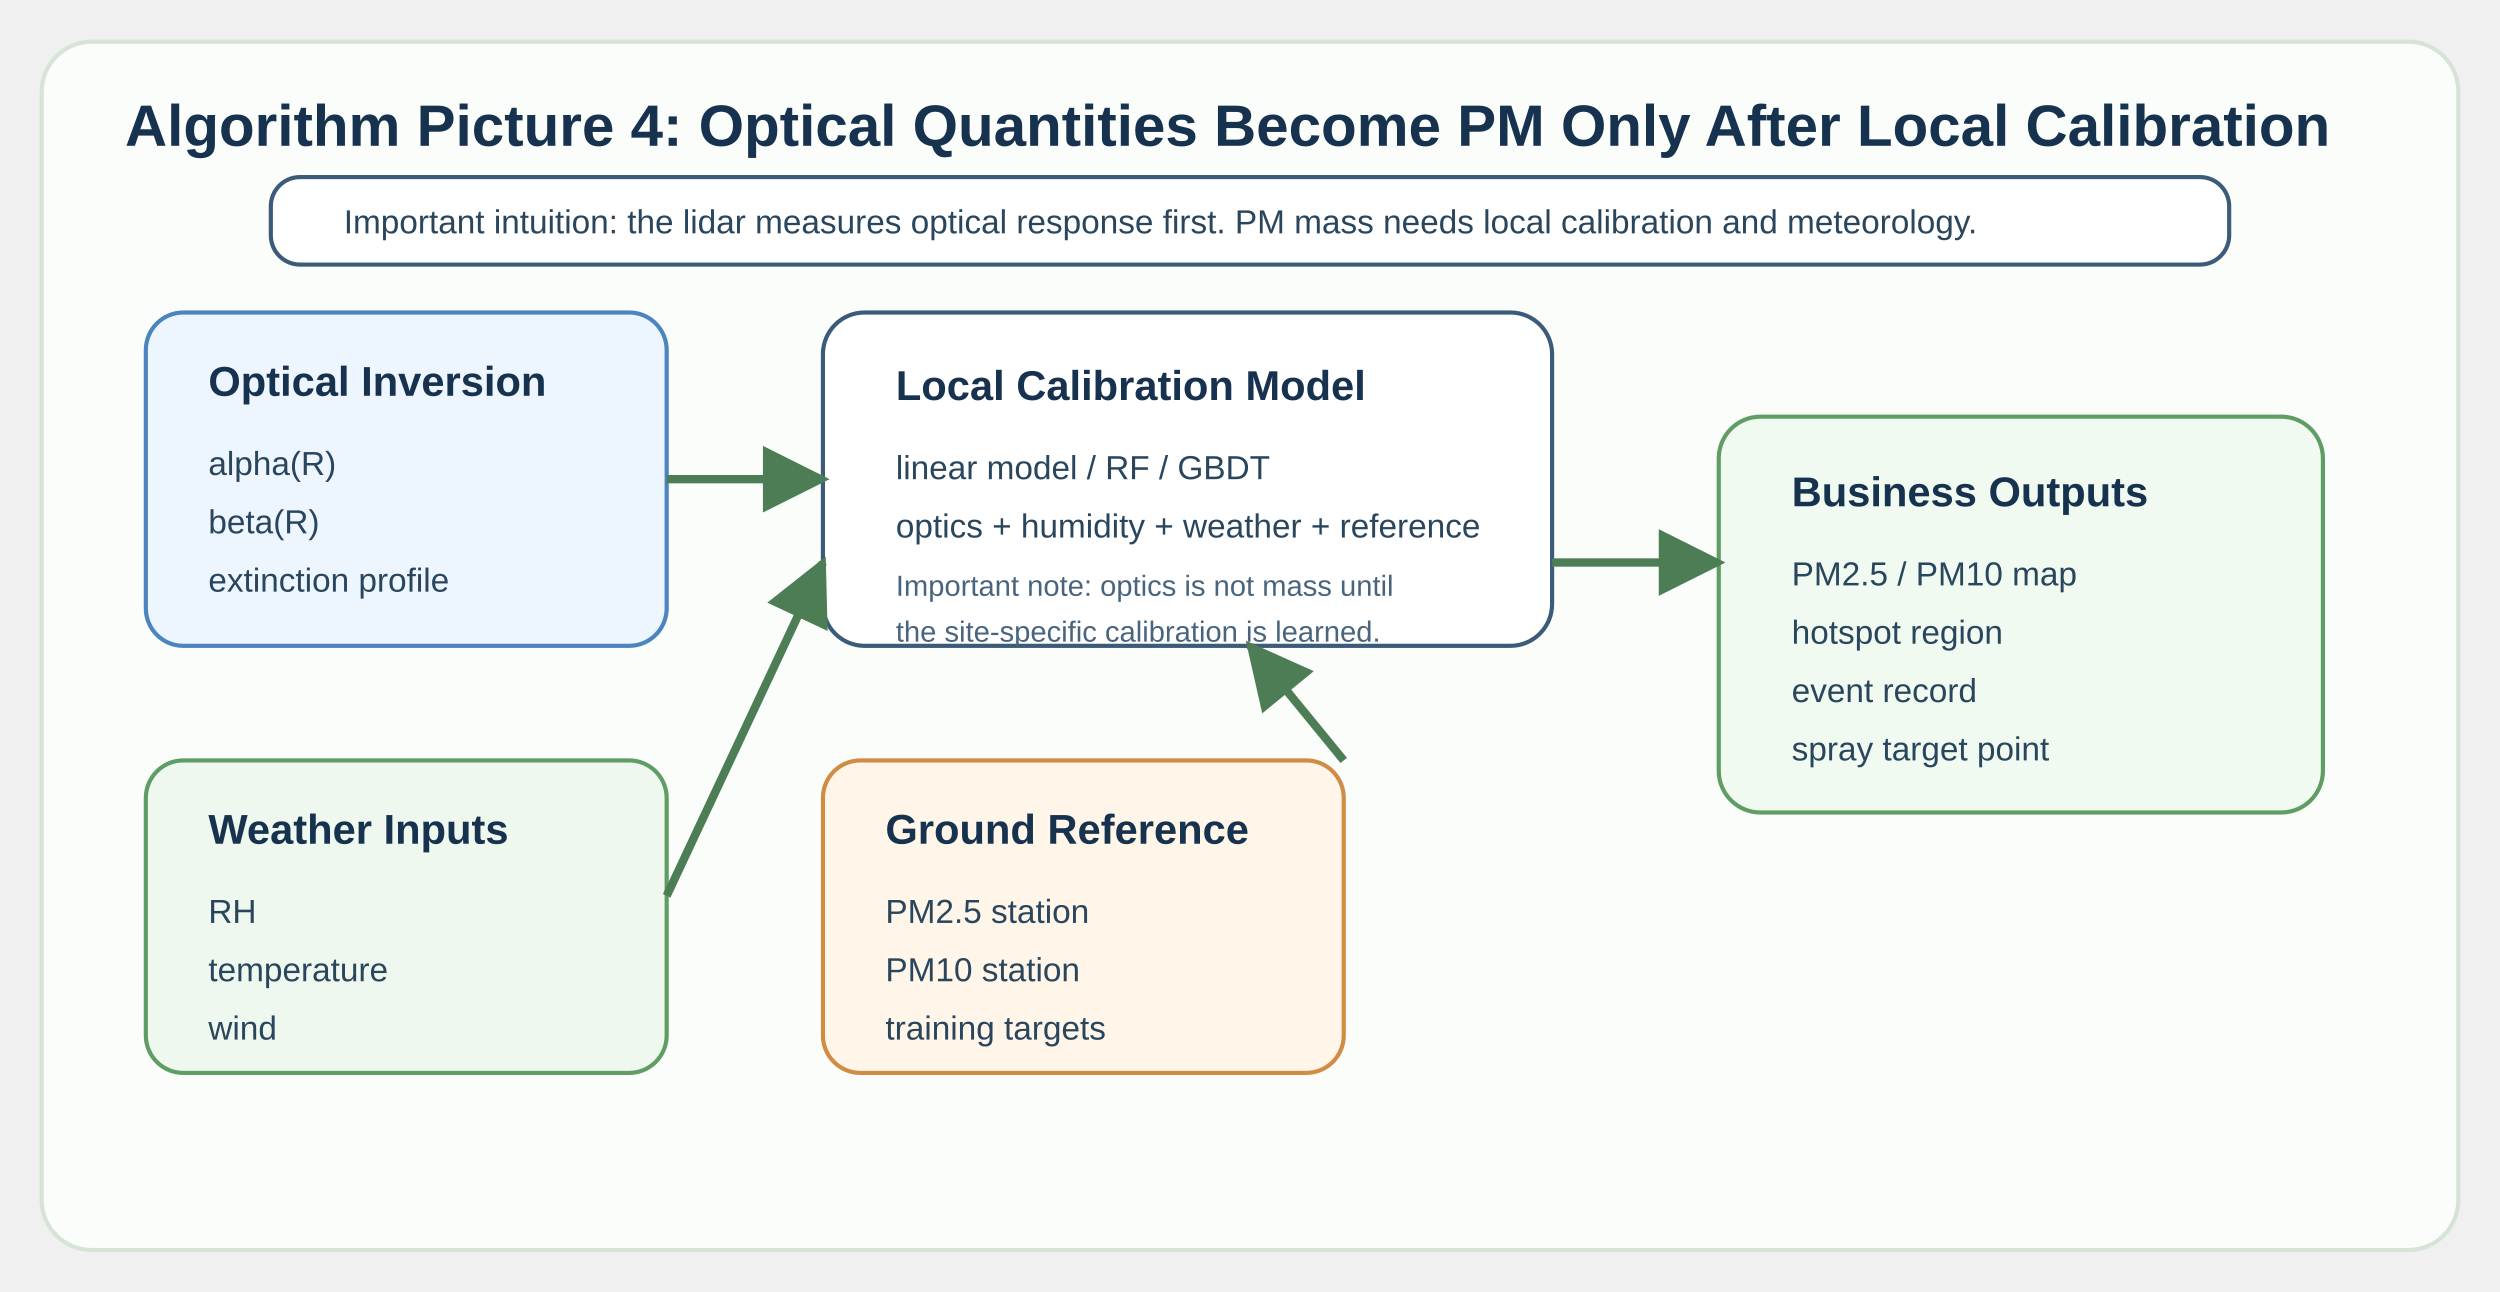
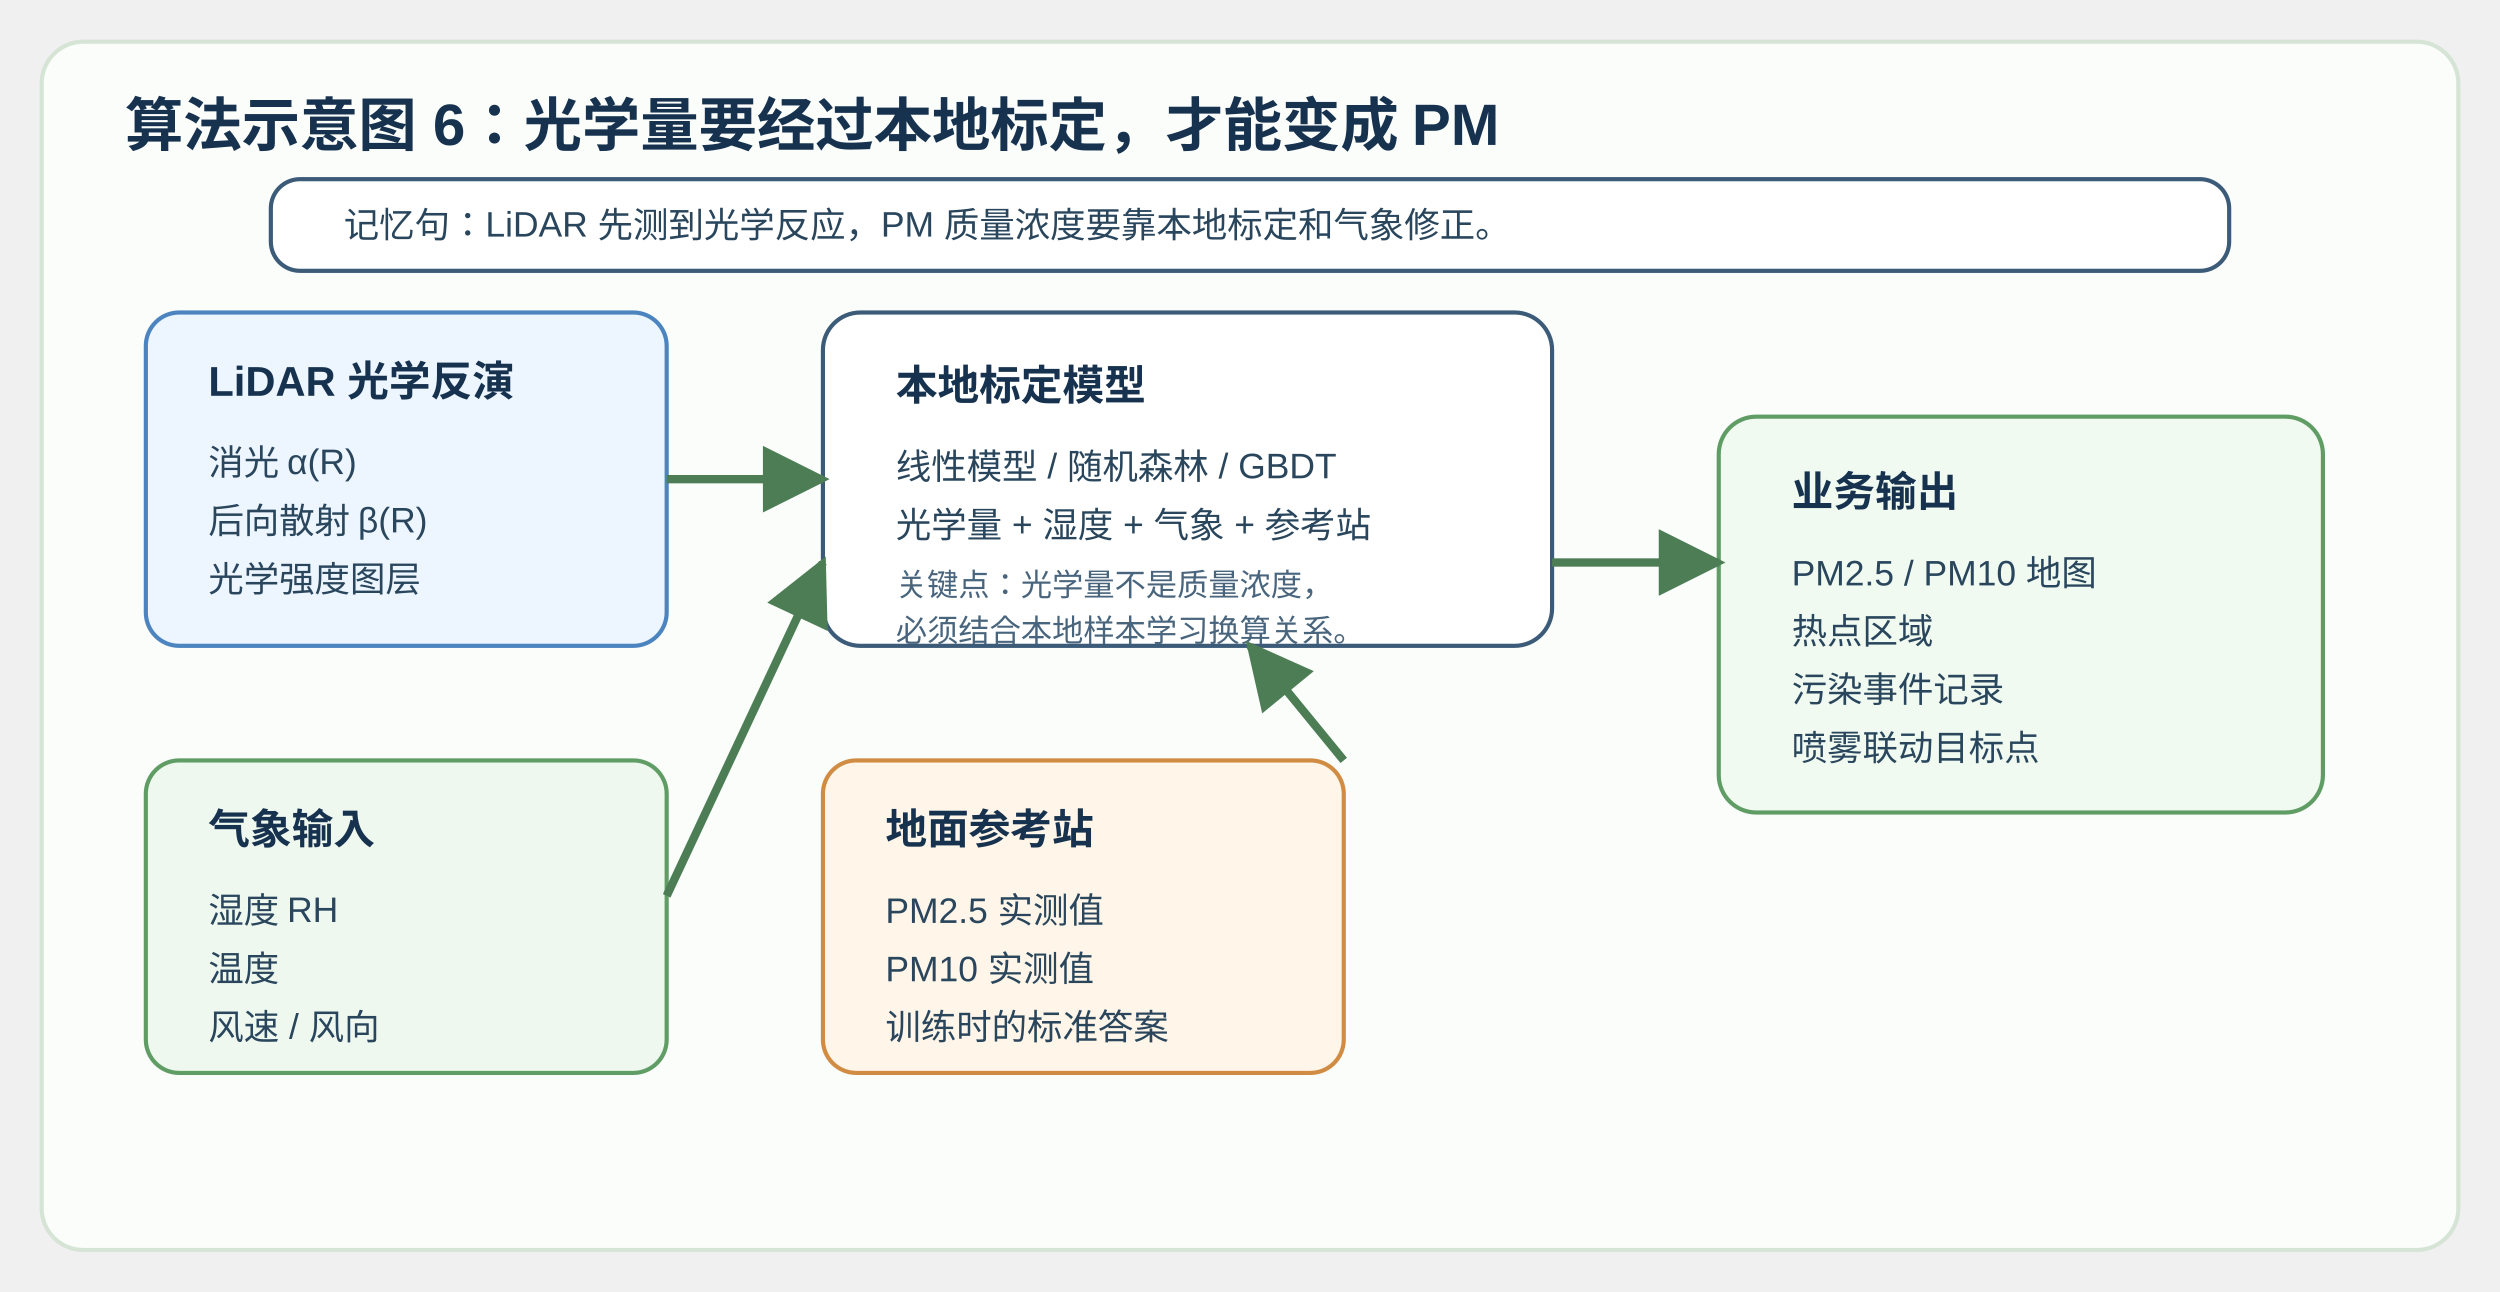
<svg xmlns="http://www.w3.org/2000/svg" width="1200" height="620" viewBox="0 0 1200 620">
  <defs>
-     <marker id="arrow" viewBox="0 0 10 10" refX="9" refY="5" markerWidth="8" markerHeight="8" orient="auto-start-reverse">
+     <marker id="arrow" viewBox="0 0 10 10" refX="9" refY="5" markerWidth="8" markerHeight="8" orient="auto">
      <path d="M 0 0 L 10 5 L 0 10 z" fill="#4d7d55" />
    </marker>
    <style>
      .bg { fill:#fbfdfb; stroke:#d6e4d6; stroke-width:2; }
      .box1 { fill:#edf5ff; stroke:#4c84bf; stroke-width:2; }
      .box2 { fill:#eef8ef; stroke:#5f9d65; stroke-width:2; }
      .box3 { fill:#fff5e8; stroke:#d18c44; stroke-width:2; }
      .box4 { fill:#ffffff; stroke:#3b5b78; stroke-width:2; }
      .accent { fill:#f0faf0; stroke:#5f9d65; stroke-width:2; }
-       .title { font:700 28px 'Segoe UI', Arial, sans-serif; fill:#16324f; }
-       .label { font:700 20px 'Segoe UI', Arial, sans-serif; fill:#16324f; }
-       .body { font:16px 'Segoe UI', Arial, sans-serif; fill:#29465d; }
-       .small { font:14px 'Segoe UI', Arial, sans-serif; fill:#49657d; }
+       .title { font:700 28px 'Microsoft YaHei','PingFang SC','Segoe UI',Arial,sans-serif; fill:#16324f; }
+       .label { font:700 20px 'Microsoft YaHei','PingFang SC','Segoe UI',Arial,sans-serif; fill:#16324f; }
+       .body { font:17px 'Microsoft YaHei','PingFang SC','Segoe UI',Arial,sans-serif; fill:#29465d; }
+       .small { font:15px 'Microsoft YaHei','PingFang SC','Segoe UI',Arial,sans-serif; fill:#49657d; }
      .arrow { stroke:#4d7d55; stroke-width:4; fill:none; marker-end:url(#arrow); }
    </style>
  </defs>
-   <rect x="20" y="20" width="1160" height="580" rx="24" class="bg" />
-   <text x="60" y="70" class="title">Algorithm Picture 4: Optical Quantities Become PM Only After Local Calibration</text>
-   <rect x="70" y="150" width="250" height="160" rx="18" class="box1" />
-   <text x="100" y="190" class="label">Optical Inversion</text>
-   <text x="100" y="228" class="body">alpha(R)</text>
-   <text x="100" y="256" class="body">beta(R)</text>
-   <text x="100" y="284" class="body">extinction profile</text>
-   <rect x="70" y="365" width="250" height="150" rx="18" class="box2" />
-   <text x="100" y="405" class="label">Weather Inputs</text>
-   <text x="100" y="443" class="body">RH</text>
-   <text x="100" y="471" class="body">temperature</text>
-   <text x="100" y="499" class="body">wind</text>
-   <rect x="395" y="365" width="250" height="150" rx="18" class="box3" />
-   <text x="425" y="405" class="label">Ground Reference</text>
-   <text x="425" y="443" class="body">PM2.5 station</text>
-   <text x="425" y="471" class="body">PM10 station</text>
-   <text x="425" y="499" class="body">training targets</text>
-   <rect x="395" y="150" width="350" height="160" rx="20" class="box4" />
-   <text x="430" y="192" class="label">Local Calibration Model</text>
-   <text x="430" y="230" class="body">linear model / RF / GBDT</text>
-   <text x="430" y="258" class="body">optics + humidity + weather + reference</text>
-   <text x="430" y="286" class="small">Important note: optics is not mass until</text>
-   <text x="430" y="308" class="small">the site-specific calibration is learned.</text>
-   <rect x="825" y="200" width="290" height="190" rx="20" class="accent" />
-   <text x="860" y="243" class="label">Business Outputs</text>
-   <text x="860" y="281" class="body">PM2.5 / PM10 map</text>
-   <text x="860" y="309" class="body">hotspot region</text>
-   <text x="860" y="337" class="body">event record</text>
-   <text x="860" y="365" class="body">spray target point</text>
+   <rect x="20" y="20" width="1160" height="580" rx="20" class="bg" />
+   <text x="60" y="70" class="title">算法示意图 6：光学量要经过本地标定，才能变成 PM</text>
+   <rect x="70" y="150" width="250" height="160" rx="16" class="box1" />
+   <text x="100" y="190" class="label">LiDAR 光学反演</text>
+   <text x="100" y="228" class="body">消光 α(R)</text>
+   <text x="100" y="256" class="body">后向散射 β(R)</text>
+   <text x="100" y="284" class="body">光学强度图层</text>
+   <rect x="70" y="365" width="250" height="150" rx="16" class="box2" />
+   <text x="100" y="405" class="label">气象输入</text>
+   <text x="100" y="443" class="body">湿度 RH</text>
+   <text x="100" y="471" class="body">温度</text>
+   <text x="100" y="499" class="body">风速 / 风向</text>
+   <rect x="395" y="365" width="250" height="150" rx="16" class="box3" />
+   <text x="425" y="405" class="label">地面参考站</text>
+   <text x="425" y="443" class="body">PM2.5 实测值</text>
+   <text x="425" y="471" class="body">PM10 实测值</text>
+   <text x="425" y="499" class="body">训练时的标准答案</text>
+   <rect x="395" y="150" width="350" height="160" rx="18" class="box4" />
+   <text x="430" y="192" class="label">本地标定模型</text>
+   <text x="430" y="230" class="body">线性模型 / 随机森林 / GBDT</text>
+   <text x="430" y="258" class="body">光学量 + 湿度 + 气象 + 参考站</text>
+   <text x="430" y="286" class="small">关键点：光学量不是质量浓度，</text>
+   <text x="430" y="308" class="small">必须结合本地样本学习换算关系。</text>
+   <rect x="825" y="200" width="290" height="190" rx="18" class="accent" />
+   <text x="860" y="243" class="label">业务输出</text>
+   <text x="860" y="281" class="body">PM2.5 / PM10 地图</text>
+   <text x="860" y="309" class="body">热点区域</text>
+   <text x="860" y="337" class="body">污染事件记录</text>
+   <text x="860" y="365" class="body">喷雾联动目标点</text>
  <line x1="320" y1="230" x2="395" y2="230" class="arrow" />
  <line x1="320" y1="430" x2="395" y2="270" class="arrow" />
  <line x1="645" y1="365" x2="600" y2="310" class="arrow" />
  <line x1="745" y1="270" x2="825" y2="270" class="arrow" />
-   <rect x="130" y="85" width="940" height="42" rx="14" class="box4" />
-   <text x="165" y="112" class="body">Important intuition: the lidar measures optical response first. PM mass needs local calibration and meteorology.</text>
+   <rect x="130" y="86" width="940" height="44" rx="14" class="box4" />
+   <text x="165" y="114" class="body">记忆句：LiDAR 先测到光学反应，PM 质量浓度要靠本地标定和气象修正。</text>
</svg>
